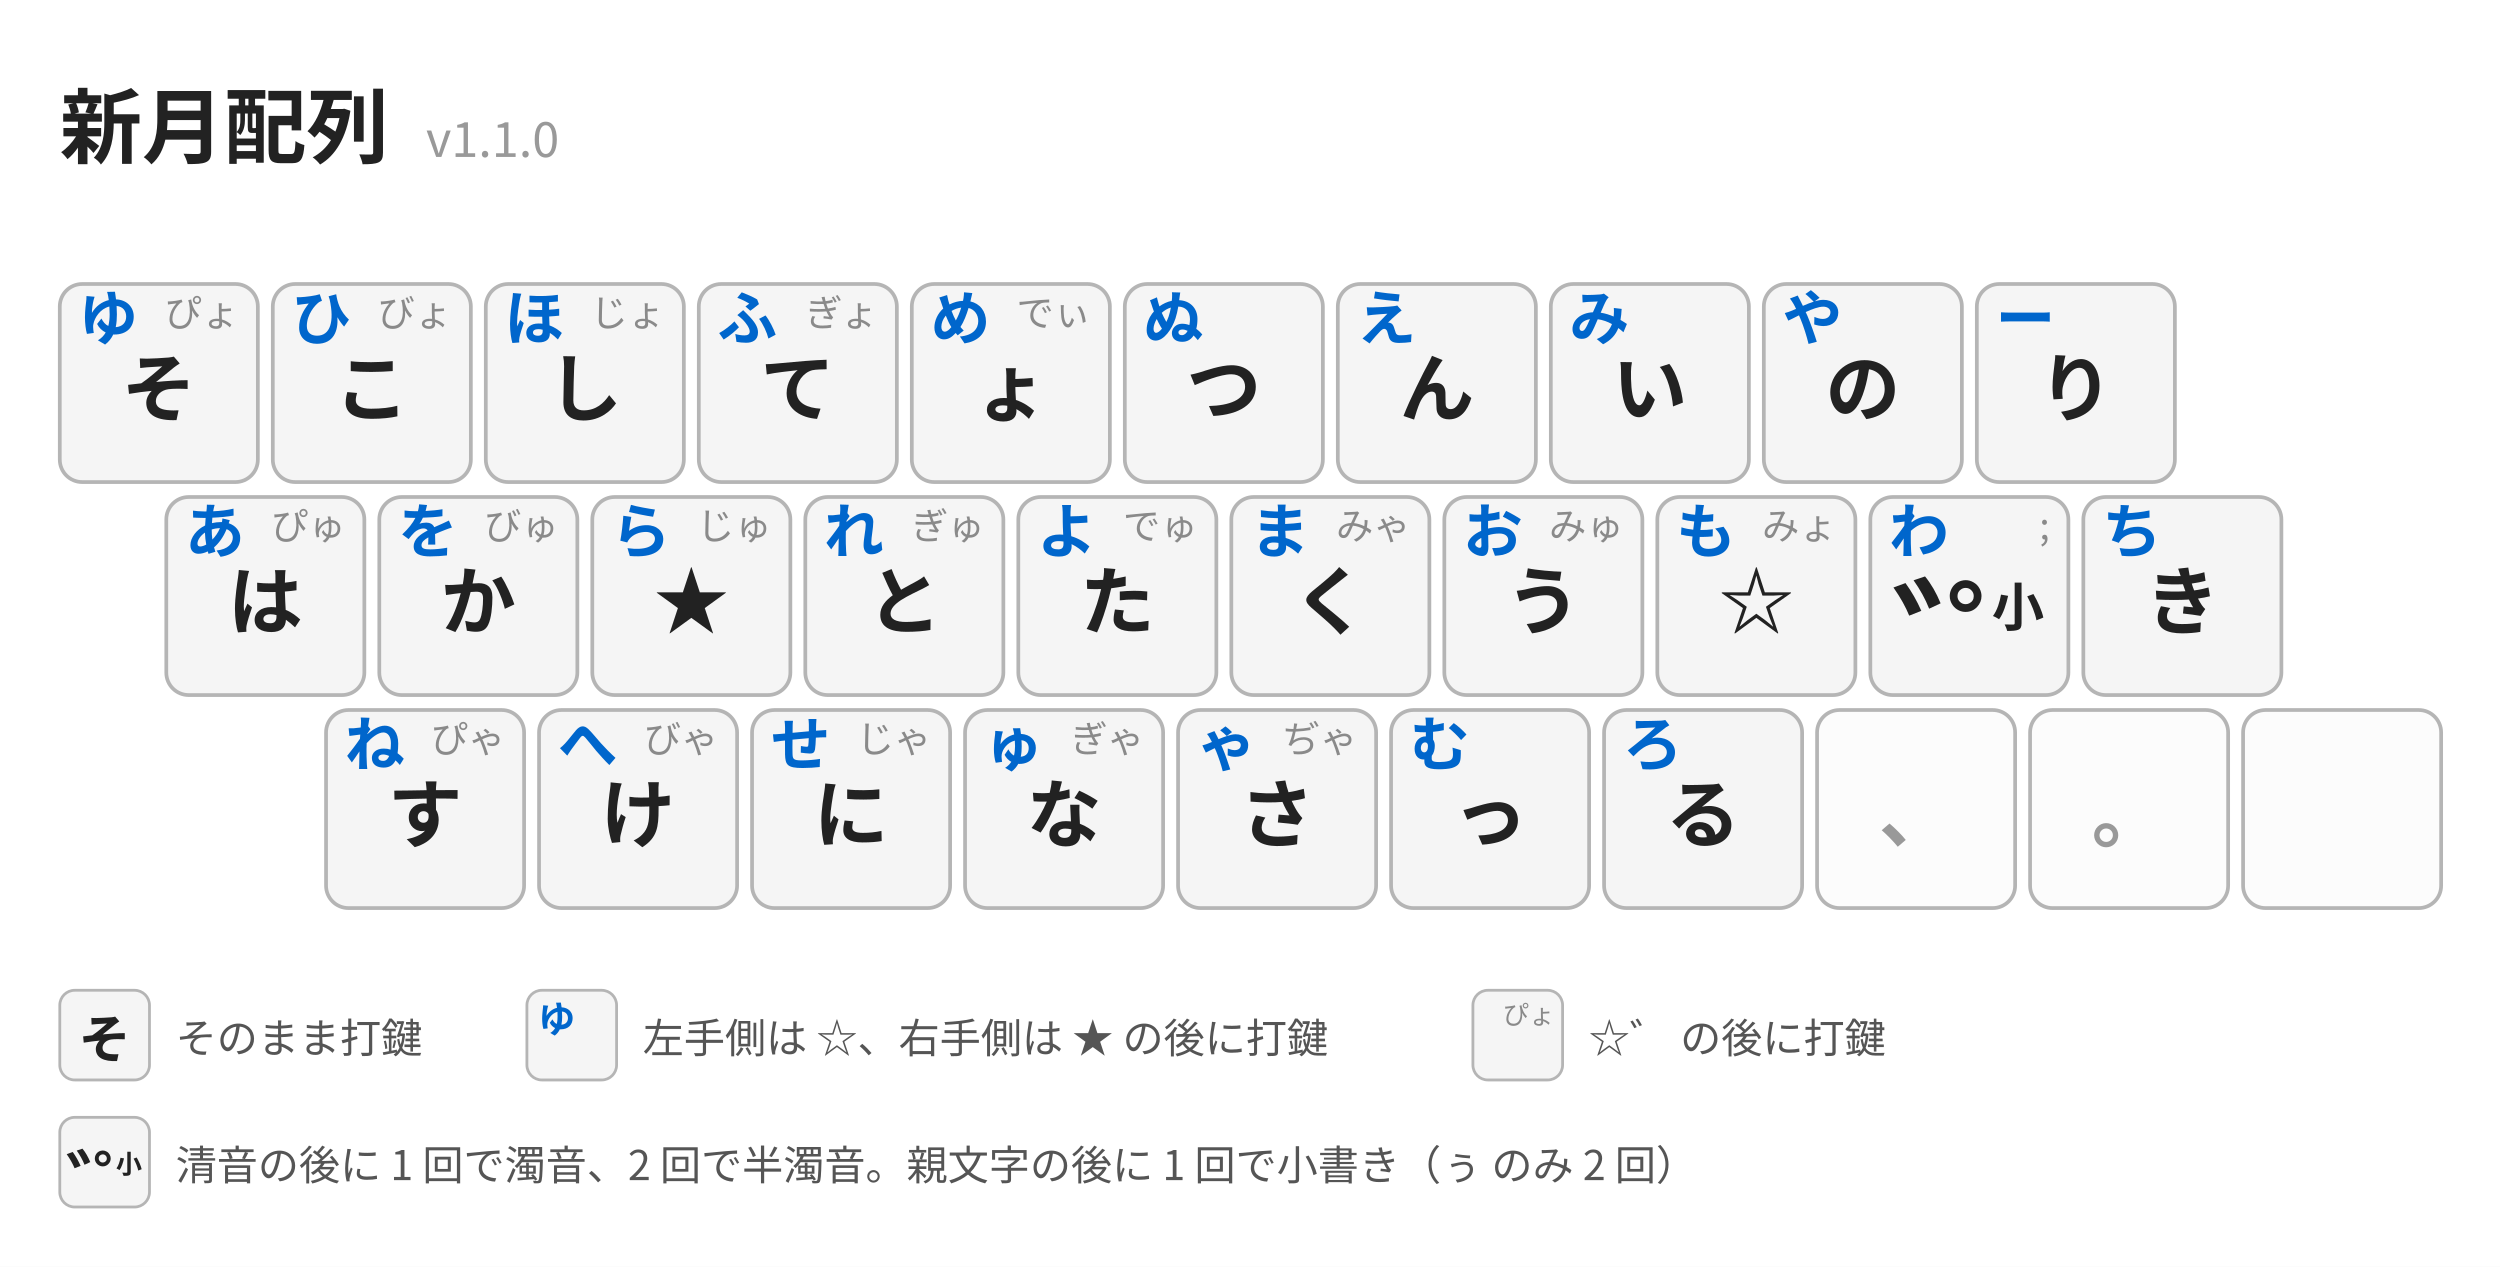
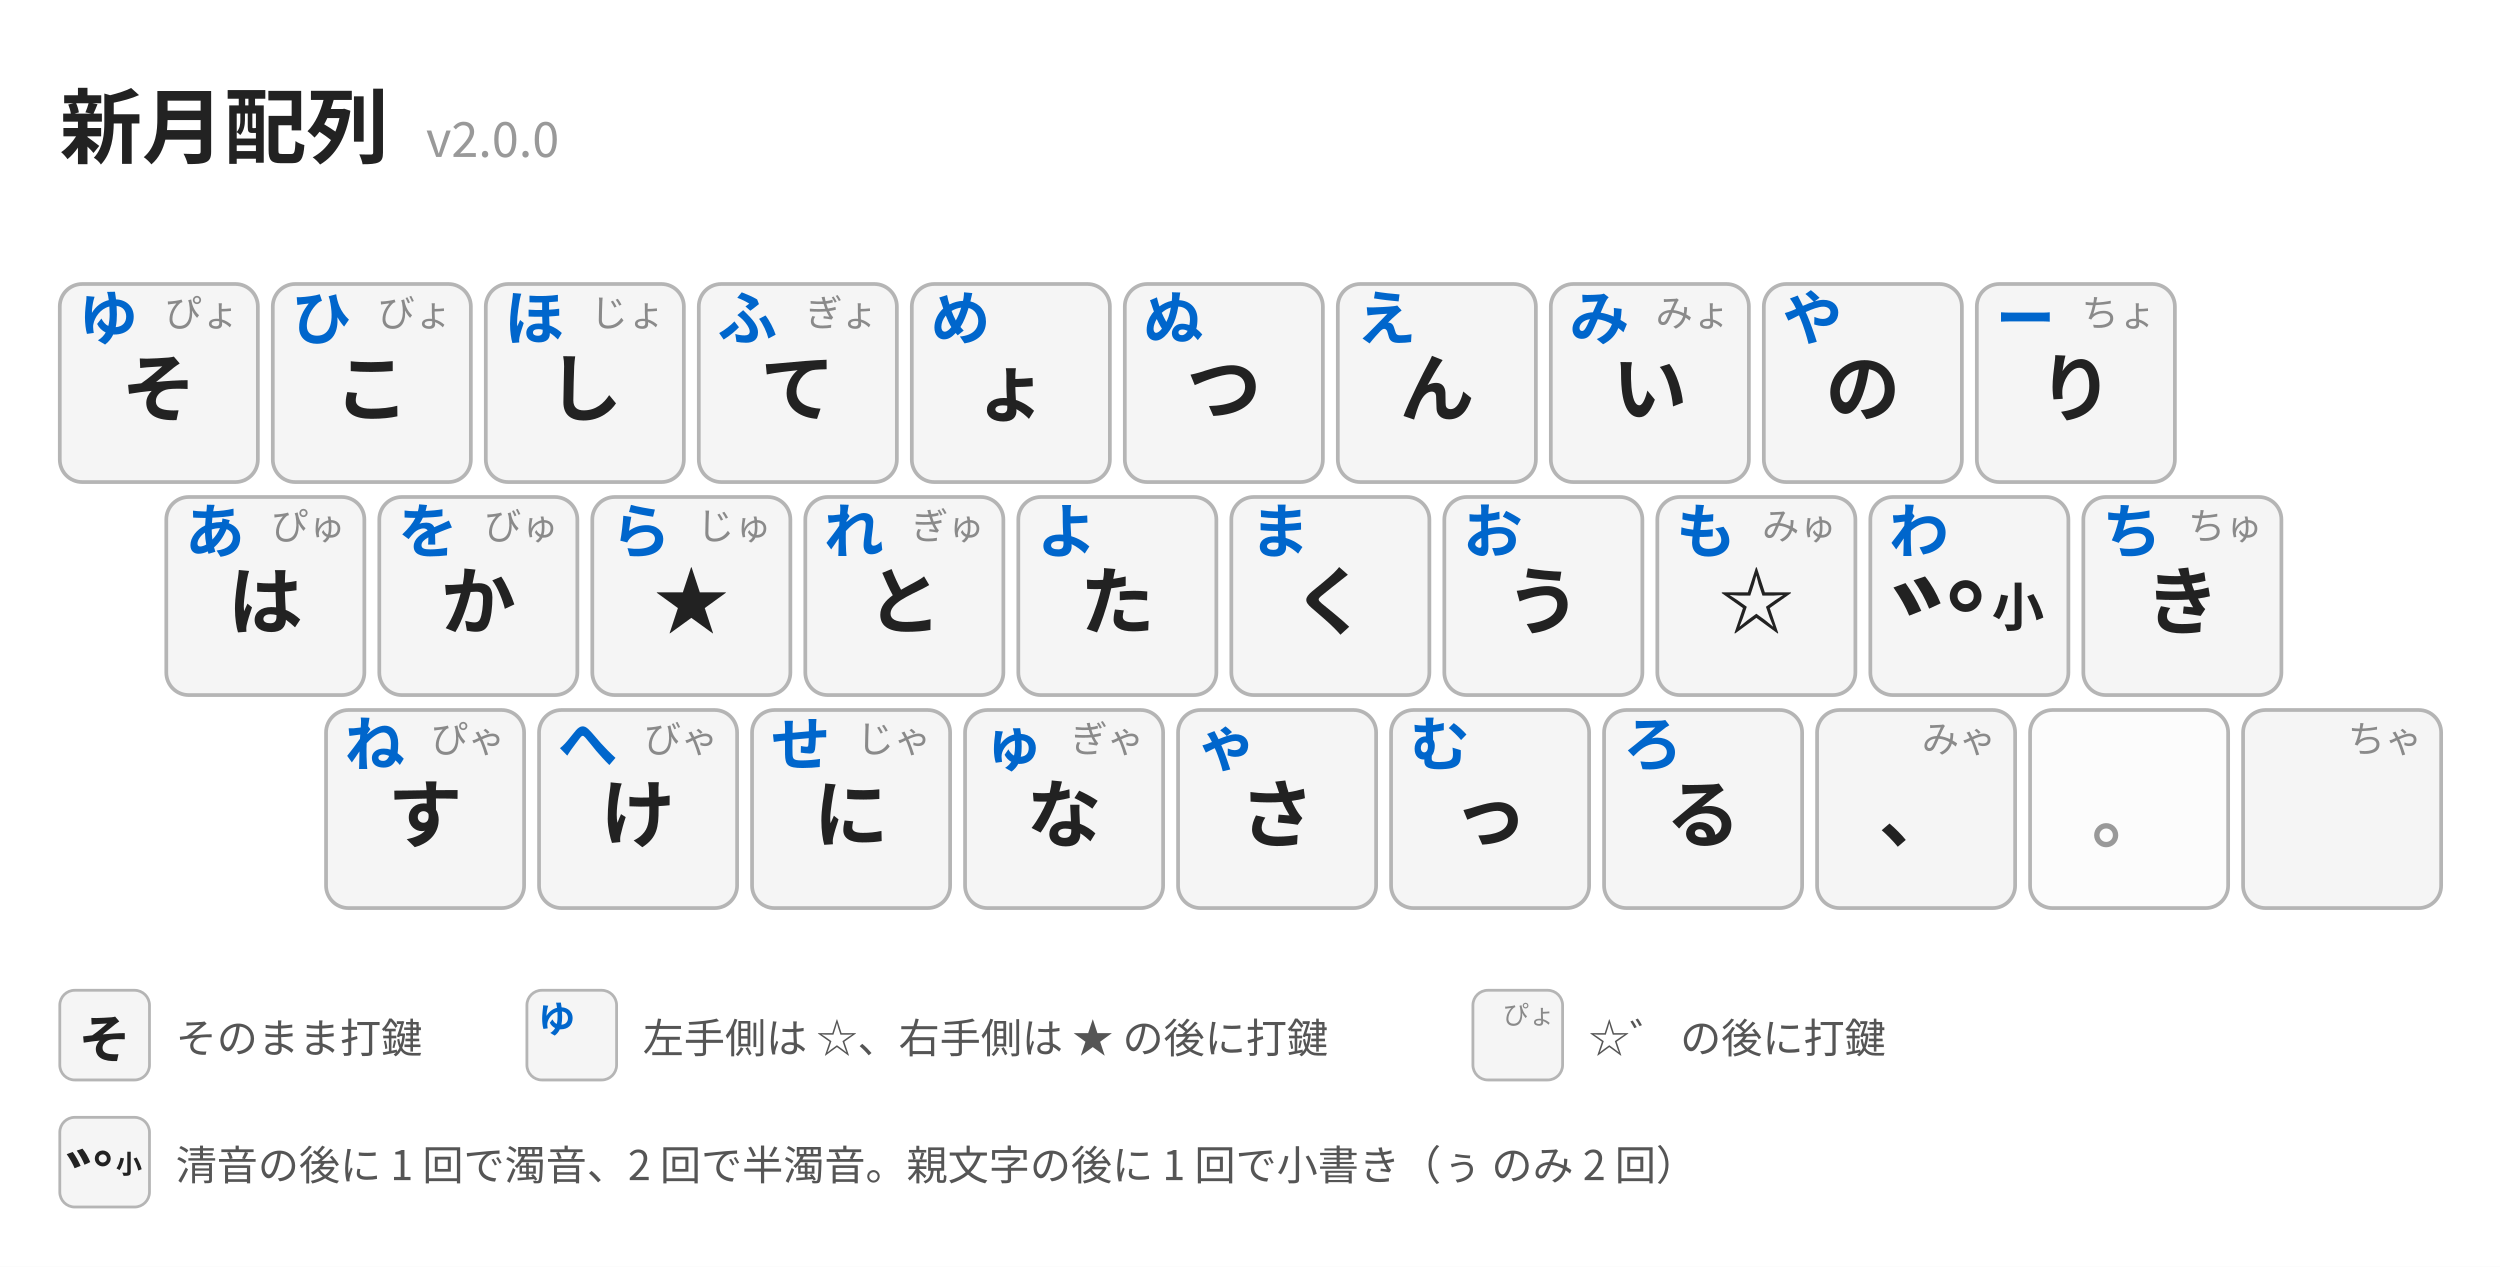
<svg xmlns="http://www.w3.org/2000/svg" width="669" height="339" style="background:#ffffff;">
  <rect width="669" height="339" fill="#ffffff" />
-   <text x="16" y="42" font-family="'Hiragino Sans', 'BIZ UDPGothic', 'Noto Sans CJK JP', sans-serif" font-size="22" font-weight="bold" fill="#222222">新月配列<tspan dx="10" font-size="13" font-weight="normal" fill="#999999">v1.1.0</tspan>
+   <text x="16" y="42" font-family="'Hiragino Sans', 'BIZ UDPGothic', 'Noto Sans CJK JP', sans-serif" font-size="22" font-weight="bold" fill="#222222">新月配列<tspan dx="10" font-size="13" font-weight="normal" fill="#999999">v2.0.0</tspan>
  </text>
  <rect x="16.0" y="76" width="53" height="53" rx="6" ry="6" fill="#f5f5f5" stroke="#b5b5b5" stroke-width="1" />
  <text x="42.5" y="102.5" text-anchor="middle" dominant-baseline="central" font-family="'Hiragino Sans', 'BIZ UDPGothic', 'Noto Sans CJK JP', sans-serif" font-size="20" font-weight="bold" fill="#222222">そ</text>
  <text x="21.0" y="84" text-anchor="start" dominant-baseline="central" font-family="'Hiragino Sans', 'BIZ UDPGothic', 'Noto Sans CJK JP', sans-serif" font-size="16" font-weight="bold" fill="#0066cc">ゆ</text>
  <text x="64.0" y="83" text-anchor="end" dominant-baseline="central" font-family="'Hiragino Sans', 'BIZ UDPGothic', 'Noto Sans CJK JP', sans-serif" font-size="10" fill="#8a8a8a">ぴょ</text>
  <rect x="73.0" y="76" width="53" height="53" rx="6" ry="6" fill="#f5f5f5" stroke="#b5b5b5" stroke-width="1" />
  <text x="99.5" y="102.5" text-anchor="middle" dominant-baseline="central" font-family="'Hiragino Sans', 'BIZ UDPGothic', 'Noto Sans CJK JP', sans-serif" font-size="20" font-weight="bold" fill="#222222">こ</text>
  <text x="78.0" y="84" text-anchor="start" dominant-baseline="central" font-family="'Hiragino Sans', 'BIZ UDPGothic', 'Noto Sans CJK JP', sans-serif" font-size="16" font-weight="bold" fill="#0066cc">ひ</text>
  <text x="121.0" y="83" text-anchor="end" dominant-baseline="central" font-family="'Hiragino Sans', 'BIZ UDPGothic', 'Noto Sans CJK JP', sans-serif" font-size="10" fill="#8a8a8a">びょ</text>
  <rect x="130.0" y="76" width="53" height="53" rx="6" ry="6" fill="#f5f5f5" stroke="#b5b5b5" stroke-width="1" />
  <text x="156.5" y="102.5" text-anchor="middle" dominant-baseline="central" font-family="'Hiragino Sans', 'BIZ UDPGothic', 'Noto Sans CJK JP', sans-serif" font-size="20" font-weight="bold" fill="#222222">し</text>
  <text x="135.0" y="84" text-anchor="start" dominant-baseline="central" font-family="'Hiragino Sans', 'BIZ UDPGothic', 'Noto Sans CJK JP', sans-serif" font-size="16" font-weight="bold" fill="#0066cc">ほ</text>
  <text x="178.0" y="83" text-anchor="end" dominant-baseline="central" font-family="'Hiragino Sans', 'BIZ UDPGothic', 'Noto Sans CJK JP', sans-serif" font-size="10" fill="#8a8a8a">じょ</text>
  <rect x="187.0" y="76" width="53" height="53" rx="6" ry="6" fill="#f5f5f5" stroke="#b5b5b5" stroke-width="1" />
  <text x="213.5" y="102.5" text-anchor="middle" dominant-baseline="central" font-family="'Hiragino Sans', 'BIZ UDPGothic', 'Noto Sans CJK JP', sans-serif" font-size="20" font-weight="bold" fill="#222222">て</text>
  <text x="192.0" y="84" text-anchor="start" dominant-baseline="central" font-family="'Hiragino Sans', 'BIZ UDPGothic', 'Noto Sans CJK JP', sans-serif" font-size="16" font-weight="bold" fill="#0066cc">ふ</text>
  <text x="235.0" y="83" text-anchor="end" dominant-baseline="central" font-family="'Hiragino Sans', 'BIZ UDPGothic', 'Noto Sans CJK JP', sans-serif" font-size="10" fill="#8a8a8a">ぎょ</text>
  <rect x="244.0" y="76" width="53" height="53" rx="6" ry="6" fill="#f5f5f5" stroke="#b5b5b5" stroke-width="1" />
  <text x="270.5" y="102.5" text-anchor="middle" dominant-baseline="central" font-family="'Hiragino Sans', 'BIZ UDPGothic', 'Noto Sans CJK JP', sans-serif" font-size="20" font-weight="bold" fill="#222222">ょ</text>
  <text x="249.0" y="84" text-anchor="start" dominant-baseline="central" font-family="'Hiragino Sans', 'BIZ UDPGothic', 'Noto Sans CJK JP', sans-serif" font-size="16" font-weight="bold" fill="#0066cc">め</text>
-   <text x="292.0" y="83" text-anchor="end" dominant-baseline="central" font-family="'Hiragino Sans', 'BIZ UDPGothic', 'Noto Sans CJK JP', sans-serif" font-size="10" fill="#8a8a8a">でぃ</text>
  <rect x="301.0" y="76" width="53" height="53" rx="6" ry="6" fill="#f5f5f5" stroke="#b5b5b5" stroke-width="1" />
  <text x="327.5" y="102.5" text-anchor="middle" dominant-baseline="central" font-family="'Hiragino Sans', 'BIZ UDPGothic', 'Noto Sans CJK JP', sans-serif" font-size="20" font-weight="bold" fill="#222222">つ</text>
  <text x="306.0" y="84" text-anchor="start" dominant-baseline="central" font-family="'Hiragino Sans', 'BIZ UDPGothic', 'Noto Sans CJK JP', sans-serif" font-size="16" font-weight="bold" fill="#0066cc">ぬ</text>
  <rect x="358.0" y="76" width="53" height="53" rx="6" ry="6" fill="#f5f5f5" stroke="#b5b5b5" stroke-width="1" />
  <text x="384.5" y="102.5" text-anchor="middle" dominant-baseline="central" font-family="'Hiragino Sans', 'BIZ UDPGothic', 'Noto Sans CJK JP', sans-serif" font-size="20" font-weight="bold" fill="#222222">ん</text>
  <text x="363.0" y="84" text-anchor="start" dominant-baseline="central" font-family="'Hiragino Sans', 'BIZ UDPGothic', 'Noto Sans CJK JP', sans-serif" font-size="16" font-weight="bold" fill="#0066cc">え</text>
  <rect x="415.0" y="76" width="53" height="53" rx="6" ry="6" fill="#f5f5f5" stroke="#b5b5b5" stroke-width="1" />
  <text x="441.5" y="102.5" text-anchor="middle" dominant-baseline="central" font-family="'Hiragino Sans', 'BIZ UDPGothic', 'Noto Sans CJK JP', sans-serif" font-size="20" font-weight="bold" fill="#222222">い</text>
  <text x="420.0" y="84" text-anchor="start" dominant-baseline="central" font-family="'Hiragino Sans', 'BIZ UDPGothic', 'Noto Sans CJK JP', sans-serif" font-size="16" font-weight="bold" fill="#0066cc">み</text>
+   <text x="463.0" y="83" text-anchor="end" dominant-baseline="central" font-family="'Hiragino Sans', 'BIZ UDPGothic', 'Noto Sans CJK JP', sans-serif" font-size="10" fill="#8a8a8a">みょ</text>
  <rect x="472.0" y="76" width="53" height="53" rx="6" ry="6" fill="#f5f5f5" stroke="#b5b5b5" stroke-width="1" />
  <text x="498.5" y="102.5" text-anchor="middle" dominant-baseline="central" font-family="'Hiragino Sans', 'BIZ UDPGothic', 'Noto Sans CJK JP', sans-serif" font-size="20" font-weight="bold" fill="#222222">の</text>
  <text x="477.0" y="84" text-anchor="start" dominant-baseline="central" font-family="'Hiragino Sans', 'BIZ UDPGothic', 'Noto Sans CJK JP', sans-serif" font-size="16" font-weight="bold" fill="#0066cc">や</text>
  <rect x="529.0" y="76" width="53" height="53" rx="6" ry="6" fill="#f5f5f5" stroke="#b5b5b5" stroke-width="1" />
  <text x="555.5" y="102.5" text-anchor="middle" dominant-baseline="central" font-family="'Hiragino Sans', 'BIZ UDPGothic', 'Noto Sans CJK JP', sans-serif" font-size="20" font-weight="bold" fill="#222222">り</text>
  <text x="534.0" y="84" text-anchor="start" dominant-baseline="central" font-family="'Hiragino Sans', 'BIZ UDPGothic', 'Noto Sans CJK JP', sans-serif" font-size="16" font-weight="bold" fill="#0066cc">ー</text>
+   <text x="577.0" y="83" text-anchor="end" dominant-baseline="central" font-family="'Hiragino Sans', 'BIZ UDPGothic', 'Noto Sans CJK JP', sans-serif" font-size="10" fill="#8a8a8a">ちょ</text>
  <rect x="44.5" y="133" width="53" height="53" rx="6" ry="6" fill="#f5f5f5" stroke="#b5b5b5" stroke-width="1" />
  <text x="71.0" y="159.5" text-anchor="middle" dominant-baseline="central" font-family="'Hiragino Sans', 'BIZ UDPGothic', 'Noto Sans CJK JP', sans-serif" font-size="20" font-weight="bold" fill="#222222">は</text>
  <text x="49.5" y="141" text-anchor="start" dominant-baseline="central" font-family="'Hiragino Sans', 'BIZ UDPGothic', 'Noto Sans CJK JP', sans-serif" font-size="16" font-weight="bold" fill="#0066cc">あ</text>
  <text x="92.5" y="140" text-anchor="end" dominant-baseline="central" font-family="'Hiragino Sans', 'BIZ UDPGothic', 'Noto Sans CJK JP', sans-serif" font-size="10" fill="#8a8a8a">ぴゅ</text>
  <rect x="101.5" y="133" width="53" height="53" rx="6" ry="6" fill="#f5f5f5" stroke="#b5b5b5" stroke-width="1" />
  <text x="128.0" y="159.5" text-anchor="middle" dominant-baseline="central" font-family="'Hiragino Sans', 'BIZ UDPGothic', 'Noto Sans CJK JP', sans-serif" font-size="20" font-weight="bold" fill="#222222">か</text>
  <text x="106.5" y="141" text-anchor="start" dominant-baseline="central" font-family="'Hiragino Sans', 'BIZ UDPGothic', 'Noto Sans CJK JP', sans-serif" font-size="16" font-weight="bold" fill="#0066cc">を</text>
  <text x="149.5" y="140" text-anchor="end" dominant-baseline="central" font-family="'Hiragino Sans', 'BIZ UDPGothic', 'Noto Sans CJK JP', sans-serif" font-size="10" fill="#8a8a8a">びゅ</text>
  <rect x="158.5" y="133" width="53" height="53" rx="6" ry="6" fill="#f5f5f5" stroke="#b5b5b5" stroke-width="1" />
  <text x="185.0" y="159.5" text-anchor="middle" dominant-baseline="central" font-family="'Hiragino Sans', 'BIZ UDPGothic', 'Noto Sans CJK JP', sans-serif" font-size="20" font-weight="bold" fill="#222222">★</text>
  <text x="163.5" y="141" text-anchor="start" dominant-baseline="central" font-family="'Hiragino Sans', 'BIZ UDPGothic', 'Noto Sans CJK JP', sans-serif" font-size="16" font-weight="bold" fill="#0066cc">ら</text>
  <text x="206.5" y="140" text-anchor="end" dominant-baseline="central" font-family="'Hiragino Sans', 'BIZ UDPGothic', 'Noto Sans CJK JP', sans-serif" font-size="10" fill="#8a8a8a">じゅ</text>
  <rect x="215.5" y="133" width="53" height="53" rx="6" ry="6" fill="#f5f5f5" stroke="#b5b5b5" stroke-width="1" />
  <text x="242.0" y="159.5" text-anchor="middle" dominant-baseline="central" font-family="'Hiragino Sans', 'BIZ UDPGothic', 'Noto Sans CJK JP', sans-serif" font-size="20" font-weight="bold" fill="#222222">と</text>
  <text x="220.5" y="141" text-anchor="start" dominant-baseline="central" font-family="'Hiragino Sans', 'BIZ UDPGothic', 'Noto Sans CJK JP', sans-serif" font-size="16" font-weight="bold" fill="#0066cc">れ</text>
  <text x="263.5" y="140" text-anchor="end" dominant-baseline="central" font-family="'Hiragino Sans', 'BIZ UDPGothic', 'Noto Sans CJK JP', sans-serif" font-size="10" fill="#8a8a8a">ぎゅ</text>
  <rect x="272.5" y="133" width="53" height="53" rx="6" ry="6" fill="#f5f5f5" stroke="#b5b5b5" stroke-width="1" />
  <text x="299.0" y="159.5" text-anchor="middle" dominant-baseline="central" font-family="'Hiragino Sans', 'BIZ UDPGothic', 'Noto Sans CJK JP', sans-serif" font-size="20" font-weight="bold" fill="#222222">た</text>
  <text x="277.5" y="141" text-anchor="start" dominant-baseline="central" font-family="'Hiragino Sans', 'BIZ UDPGothic', 'Noto Sans CJK JP', sans-serif" font-size="16" font-weight="bold" fill="#0066cc">よ</text>
-   <text x="320.5" y="140" text-anchor="end" dominant-baseline="central" font-family="'Hiragino Sans', 'BIZ UDPGothic', 'Noto Sans CJK JP', sans-serif" font-size="10" fill="#8a8a8a">でゅ</text>
  <rect x="329.5" y="133" width="53" height="53" rx="6" ry="6" fill="#f5f5f5" stroke="#b5b5b5" stroke-width="1" />
  <text x="356.0" y="159.5" text-anchor="middle" dominant-baseline="central" font-family="'Hiragino Sans', 'BIZ UDPGothic', 'Noto Sans CJK JP', sans-serif" font-size="20" font-weight="bold" fill="#222222">く</text>
  <text x="334.5" y="141" text-anchor="start" dominant-baseline="central" font-family="'Hiragino Sans', 'BIZ UDPGothic', 'Noto Sans CJK JP', sans-serif" font-size="16" font-weight="bold" fill="#0066cc">ま</text>
-   <text x="377.5" y="140" text-anchor="end" dominant-baseline="central" font-family="'Hiragino Sans', 'BIZ UDPGothic', 'Noto Sans CJK JP', sans-serif" font-size="10" fill="#8a8a8a">みゃ</text>
  <rect x="386.5" y="133" width="53" height="53" rx="6" ry="6" fill="#f5f5f5" stroke="#b5b5b5" stroke-width="1" />
  <text x="413.0" y="159.5" text-anchor="middle" dominant-baseline="central" font-family="'Hiragino Sans', 'BIZ UDPGothic', 'Noto Sans CJK JP', sans-serif" font-size="20" font-weight="bold" fill="#222222">う</text>
  <text x="391.5" y="141" text-anchor="start" dominant-baseline="central" font-family="'Hiragino Sans', 'BIZ UDPGothic', 'Noto Sans CJK JP', sans-serif" font-size="16" font-weight="bold" fill="#0066cc">お</text>
-   <text x="434.5" y="140" text-anchor="end" dominant-baseline="central" font-family="'Hiragino Sans', 'BIZ UDPGothic', 'Noto Sans CJK JP', sans-serif" font-size="10" fill="#8a8a8a">みゅ</text>
  <rect x="443.5" y="133" width="53" height="53" rx="6" ry="6" fill="#f5f5f5" stroke="#b5b5b5" stroke-width="1" />
  <text x="470.0" y="159.5" text-anchor="middle" dominant-baseline="central" font-family="'Hiragino Sans', 'BIZ UDPGothic', 'Noto Sans CJK JP', sans-serif" font-size="20" font-weight="bold" fill="#222222">☆</text>
  <text x="448.5" y="141" text-anchor="start" dominant-baseline="central" font-family="'Hiragino Sans', 'BIZ UDPGothic', 'Noto Sans CJK JP', sans-serif" font-size="16" font-weight="bold" fill="#0066cc">も</text>
-   <text x="491.5" y="140" text-anchor="end" dominant-baseline="central" font-family="'Hiragino Sans', 'BIZ UDPGothic', 'Noto Sans CJK JP', sans-serif" font-size="10" fill="#8a8a8a">みょ</text>
+   <text x="491.5" y="140" text-anchor="end" dominant-baseline="central" font-family="'Hiragino Sans', 'BIZ UDPGothic', 'Noto Sans CJK JP', sans-serif" font-size="10" fill="#8a8a8a">みゅ</text>
  <rect x="500.5" y="133" width="53" height="53" rx="6" ry="6" fill="#f5f5f5" stroke="#b5b5b5" stroke-width="1" />
  <path d="M215 1282Q150 1445 16 1638L168 1694Q286 1530 368 1343ZM467 1370Q396 1551 270 1729L415 1778Q530 1638 612 1438Z" fill="#222222" transform="translate(513.0 159.5) scale(0.02117 -0.02117) translate(-314.0 -1530.0)" />
  <path d="M273 1782Q340 1782 401 1745Q461 1710 494 1647Q524 1591 524 1530Q524 1432 454 1357Q380 1278 271 1278Q217 1278 167 1301Q105 1330 66 1386Q20 1452 20 1531Q20 1585 44 1636Q95 1743 208 1773Q241 1782 273 1782ZM272 1659Q235 1659 202 1638Q143 1601 143 1529Q143 1478 178 1441Q216 1401 272 1401Q304 1401 331 1415Q401 1451 401 1529Q401 1584 362 1622Q326 1659 272 1659Z" fill="#222222" transform="translate(526.0 159.5) scale(0.01687 -0.01687) translate(-272.0 -1530.0)" />
  <text x="540.0" y="161.5" text-anchor="middle" dominant-baseline="central" font-family="'Hiragino Sans', 'BIZ UDPGothic', 'Noto Sans CJK JP', sans-serif" font-size="14.0" font-weight="bold" fill="#222222">小</text>
  <text x="505.5" y="141" text-anchor="start" dominant-baseline="central" font-family="'Hiragino Sans', 'BIZ UDPGothic', 'Noto Sans CJK JP', sans-serif" font-size="16" font-weight="bold" fill="#0066cc">わ</text>
-   <text x="548.5" y="140" text-anchor="end" dominant-baseline="central" font-family="'Hiragino Sans', 'BIZ UDPGothic', 'Noto Sans CJK JP', sans-serif" font-size="10" fill="#8a8a8a">;</text>
  <rect x="557.5" y="133" width="53" height="53" rx="6" ry="6" fill="#f5f5f5" stroke="#b5b5b5" stroke-width="1" />
  <text x="584.0" y="159.5" text-anchor="middle" dominant-baseline="central" font-family="'Hiragino Sans', 'BIZ UDPGothic', 'Noto Sans CJK JP', sans-serif" font-size="20" font-weight="bold" fill="#222222">き</text>
  <text x="562.5" y="141" text-anchor="start" dominant-baseline="central" font-family="'Hiragino Sans', 'BIZ UDPGothic', 'Noto Sans CJK JP', sans-serif" font-size="16" font-weight="bold" fill="#0066cc">ち</text>
+   <text x="605.5" y="140" text-anchor="end" dominant-baseline="central" font-family="'Hiragino Sans', 'BIZ UDPGothic', 'Noto Sans CJK JP', sans-serif" font-size="10" fill="#8a8a8a">ちゅ</text>
  <rect x="87.25" y="190" width="53" height="53" rx="6" ry="6" fill="#f5f5f5" stroke="#b5b5b5" stroke-width="1" />
  <text x="113.75" y="216.5" text-anchor="middle" dominant-baseline="central" font-family="'Hiragino Sans', 'BIZ UDPGothic', 'Noto Sans CJK JP', sans-serif" font-size="20" font-weight="bold" fill="#222222">す</text>
  <text x="92.25" y="198" text-anchor="start" dominant-baseline="central" font-family="'Hiragino Sans', 'BIZ UDPGothic', 'Noto Sans CJK JP', sans-serif" font-size="16" font-weight="bold" fill="#0066cc">ね</text>
  <text x="135.25" y="197" text-anchor="end" dominant-baseline="central" font-family="'Hiragino Sans', 'BIZ UDPGothic', 'Noto Sans CJK JP', sans-serif" font-size="10" fill="#8a8a8a">ぴゃ</text>
  <rect x="144.25" y="190" width="53" height="53" rx="6" ry="6" fill="#f5f5f5" stroke="#b5b5b5" stroke-width="1" />
  <text x="170.75" y="216.5" text-anchor="middle" dominant-baseline="central" font-family="'Hiragino Sans', 'BIZ UDPGothic', 'Noto Sans CJK JP', sans-serif" font-size="20" font-weight="bold" fill="#222222">け</text>
  <text x="149.25" y="198" text-anchor="start" dominant-baseline="central" font-family="'Hiragino Sans', 'BIZ UDPGothic', 'Noto Sans CJK JP', sans-serif" font-size="16" font-weight="bold" fill="#0066cc">へ</text>
  <text x="192.25" y="197" text-anchor="end" dominant-baseline="central" font-family="'Hiragino Sans', 'BIZ UDPGothic', 'Noto Sans CJK JP', sans-serif" font-size="10" fill="#8a8a8a">びゃ</text>
  <rect x="201.25" y="190" width="53" height="53" rx="6" ry="6" fill="#f5f5f5" stroke="#b5b5b5" stroke-width="1" />
  <text x="227.75" y="216.5" text-anchor="middle" dominant-baseline="central" font-family="'Hiragino Sans', 'BIZ UDPGothic', 'Noto Sans CJK JP', sans-serif" font-size="20" font-weight="bold" fill="#222222">に</text>
  <text x="206.25" y="198" text-anchor="start" dominant-baseline="central" font-family="'Hiragino Sans', 'BIZ UDPGothic', 'Noto Sans CJK JP', sans-serif" font-size="16" font-weight="bold" fill="#0066cc">せ</text>
  <text x="249.25" y="197" text-anchor="end" dominant-baseline="central" font-family="'Hiragino Sans', 'BIZ UDPGothic', 'Noto Sans CJK JP', sans-serif" font-size="10" fill="#8a8a8a">じゃ</text>
  <rect x="258.25" y="190" width="53" height="53" rx="6" ry="6" fill="#f5f5f5" stroke="#b5b5b5" stroke-width="1" />
  <text x="284.75" y="216.5" text-anchor="middle" dominant-baseline="central" font-family="'Hiragino Sans', 'BIZ UDPGothic', 'Noto Sans CJK JP', sans-serif" font-size="20" font-weight="bold" fill="#222222">な</text>
  <text x="263.25" y="198" text-anchor="start" dominant-baseline="central" font-family="'Hiragino Sans', 'BIZ UDPGothic', 'Noto Sans CJK JP', sans-serif" font-size="16" font-weight="bold" fill="#0066cc">ゅ</text>
  <text x="306.25" y="197" text-anchor="end" dominant-baseline="central" font-family="'Hiragino Sans', 'BIZ UDPGothic', 'Noto Sans CJK JP', sans-serif" font-size="10" fill="#8a8a8a">ぎゃ</text>
  <rect x="315.25" y="190" width="53" height="53" rx="6" ry="6" fill="#f5f5f5" stroke="#b5b5b5" stroke-width="1" />
  <text x="341.75" y="216.5" text-anchor="middle" dominant-baseline="central" font-family="'Hiragino Sans', 'BIZ UDPGothic', 'Noto Sans CJK JP', sans-serif" font-size="20" font-weight="bold" fill="#222222">さ</text>
  <text x="320.25" y="198" text-anchor="start" dominant-baseline="central" font-family="'Hiragino Sans', 'BIZ UDPGothic', 'Noto Sans CJK JP', sans-serif" font-size="16" font-weight="bold" fill="#0066cc">ゃ</text>
-   <text x="363.25" y="197" text-anchor="end" dominant-baseline="central" font-family="'Hiragino Sans', 'BIZ UDPGothic', 'Noto Sans CJK JP', sans-serif" font-size="10" fill="#8a8a8a">ぢゃ</text>
  <rect x="372.25" y="190" width="53" height="53" rx="6" ry="6" fill="#f5f5f5" stroke="#b5b5b5" stroke-width="1" />
  <text x="398.75" y="216.5" text-anchor="middle" dominant-baseline="central" font-family="'Hiragino Sans', 'BIZ UDPGothic', 'Noto Sans CJK JP', sans-serif" font-size="20" font-weight="bold" fill="#222222">っ</text>
  <text x="377.25" y="198" text-anchor="start" dominant-baseline="central" font-family="'Hiragino Sans', 'BIZ UDPGothic', 'Noto Sans CJK JP', sans-serif" font-size="16" font-weight="bold" fill="#0066cc">む</text>
  <rect x="429.25" y="190" width="53" height="53" rx="6" ry="6" fill="#f5f5f5" stroke="#b5b5b5" stroke-width="1" />
  <text x="455.75" y="216.5" text-anchor="middle" dominant-baseline="central" font-family="'Hiragino Sans', 'BIZ UDPGothic', 'Noto Sans CJK JP', sans-serif" font-size="20" font-weight="bold" fill="#222222">る</text>
  <text x="434.25" y="198" text-anchor="start" dominant-baseline="central" font-family="'Hiragino Sans', 'BIZ UDPGothic', 'Noto Sans CJK JP', sans-serif" font-size="16" font-weight="bold" fill="#0066cc">ろ</text>
-   <rect x="486.25" y="190" width="53" height="53" rx="6" ry="6" fill="#f5f5f5" fill-opacity="0.35" stroke="#b5b5b5" stroke-width="1" />
-   <text x="512.75" y="216.5" text-anchor="middle" dominant-baseline="central" font-family="'Hiragino Sans', 'BIZ UDPGothic', 'Noto Sans CJK JP', sans-serif" font-size="20" font-weight="bold" fill="#999999">、</text>
+   <rect x="486.25" y="190" width="53" height="53" rx="6" ry="6" fill="#f5f5f5" stroke="#b5b5b5" stroke-width="1" />
+   <text x="512.75" y="216.5" text-anchor="middle" dominant-baseline="central" font-family="'Hiragino Sans', 'BIZ UDPGothic', 'Noto Sans CJK JP', sans-serif" font-size="20" font-weight="bold" fill="#222222">、</text>
+   <text x="534.25" y="197" text-anchor="end" dominant-baseline="central" font-family="'Hiragino Sans', 'BIZ UDPGothic', 'Noto Sans CJK JP', sans-serif" font-size="10" fill="#8a8a8a">みゃ</text>
  <rect x="543.25" y="190" width="53" height="53" rx="6" ry="6" fill="#f5f5f5" fill-opacity="0.35" stroke="#b5b5b5" stroke-width="1" />
  <text x="569.75" y="216.5" text-anchor="middle" dominant-baseline="central" font-family="'Hiragino Sans', 'BIZ UDPGothic', 'Noto Sans CJK JP', sans-serif" font-size="20" font-weight="bold" fill="#999999">。</text>
-   <rect x="600.25" y="190" width="53" height="53" rx="6" ry="6" fill="#f5f5f5" fill-opacity="0.35" stroke="#b5b5b5" stroke-width="1" />
+   <rect x="600.25" y="190" width="53" height="53" rx="6" ry="6" fill="#f5f5f5" stroke="#b5b5b5" stroke-width="1" />
+   <text x="648.25" y="197" text-anchor="end" dominant-baseline="central" font-family="'Hiragino Sans', 'BIZ UDPGothic', 'Noto Sans CJK JP', sans-serif" font-size="10" fill="#8a8a8a">ちゃ</text>
  <rect x="16" y="265" width="24" height="24" rx="4" ry="4" fill="#f5f5f5" stroke="#b5b5b5" stroke-width="0.75" />
  <text x="28.0" y="277.0" text-anchor="middle" dominant-baseline="central" font-family="'Hiragino Sans', 'BIZ UDPGothic', 'Noto Sans CJK JP', sans-serif" font-size="14" font-weight="bold" fill="#222222">そ</text>
  <text x="47" y="277.0" text-anchor="start" dominant-baseline="central" font-family="'Hiragino Sans', 'BIZ UDPGothic', 'Noto Sans CJK JP', sans-serif" font-size="11" fill="#555555">そのまま打鍵</text>
  <rect x="141" y="265" width="24" height="24" rx="4" ry="4" fill="#f5f5f5" stroke="#b5b5b5" stroke-width="0.75" />
  <text x="144" y="272" text-anchor="start" dominant-baseline="central" font-family="'Hiragino Sans', 'BIZ UDPGothic', 'Noto Sans CJK JP', sans-serif" font-size="10" font-weight="bold" fill="#0066cc">ゆ</text>
  <text x="172" y="277.0" text-anchor="start" dominant-baseline="central" font-family="'Hiragino Sans', 'BIZ UDPGothic', 'Noto Sans CJK JP', sans-serif" font-size="11" fill="#555555">左手側は ☆、右手側は ★ の後に打鍵</text>
  <rect x="394.15" y="265" width="24" height="24" rx="4" ry="4" fill="#f5f5f5" stroke="#b5b5b5" stroke-width="0.75" />
  <text x="416.15" y="271" text-anchor="end" dominant-baseline="central" font-family="'Hiragino Sans', 'BIZ UDPGothic', 'Noto Sans CJK JP', sans-serif" font-size="7" font-weight="normal" fill="#8a8a8a">ぴょ</text>
  <text x="425.15" y="277.0" text-anchor="start" dominant-baseline="central" font-family="'Hiragino Sans', 'BIZ UDPGothic', 'Noto Sans CJK JP', sans-serif" font-size="11" fill="#555555">☆゛ の後に打鍵</text>
  <rect x="16" y="299" width="24" height="24" rx="4" ry="4" fill="#f5f5f5" stroke="#b5b5b5" stroke-width="0.75" />
  <path d="M215 1282Q150 1445 16 1638L168 1694Q286 1530 368 1343ZM467 1370Q396 1551 270 1729L415 1778Q530 1638 612 1438Z" fill="#222222" transform="translate(21.0 310.0) scale(0.01058 -0.01058) translate(-314.0 -1530.0)" />
  <path d="M273 1782Q340 1782 401 1745Q461 1710 494 1647Q524 1591 524 1530Q524 1432 454 1357Q380 1278 271 1278Q217 1278 167 1301Q105 1330 66 1386Q20 1452 20 1531Q20 1585 44 1636Q95 1743 208 1773Q241 1782 273 1782ZM272 1659Q235 1659 202 1638Q143 1601 143 1529Q143 1478 178 1441Q216 1401 272 1401Q304 1401 331 1415Q401 1451 401 1529Q401 1584 362 1622Q326 1659 272 1659Z" fill="#222222" transform="translate(27.5 310.0) scale(0.00843 -0.00843) translate(-272.0 -1530.0)" />
  <text x="34.5" y="311.0" text-anchor="middle" dominant-baseline="central" font-family="'Hiragino Sans', 'BIZ UDPGothic', 'Noto Sans CJK JP', sans-serif" font-size="7.0" font-weight="bold" fill="#222222">小</text>
  <text x="47" y="311.0" text-anchor="start" dominant-baseline="central" font-family="'Hiragino Sans', 'BIZ UDPGothic', 'Noto Sans CJK JP', sans-serif" font-size="11" fill="#555555">清音の後に 1 回で濁音、2 回で半濁音。親文字の後に 1 回で小書き（ぅ のみ 2 回）</text>
</svg>
